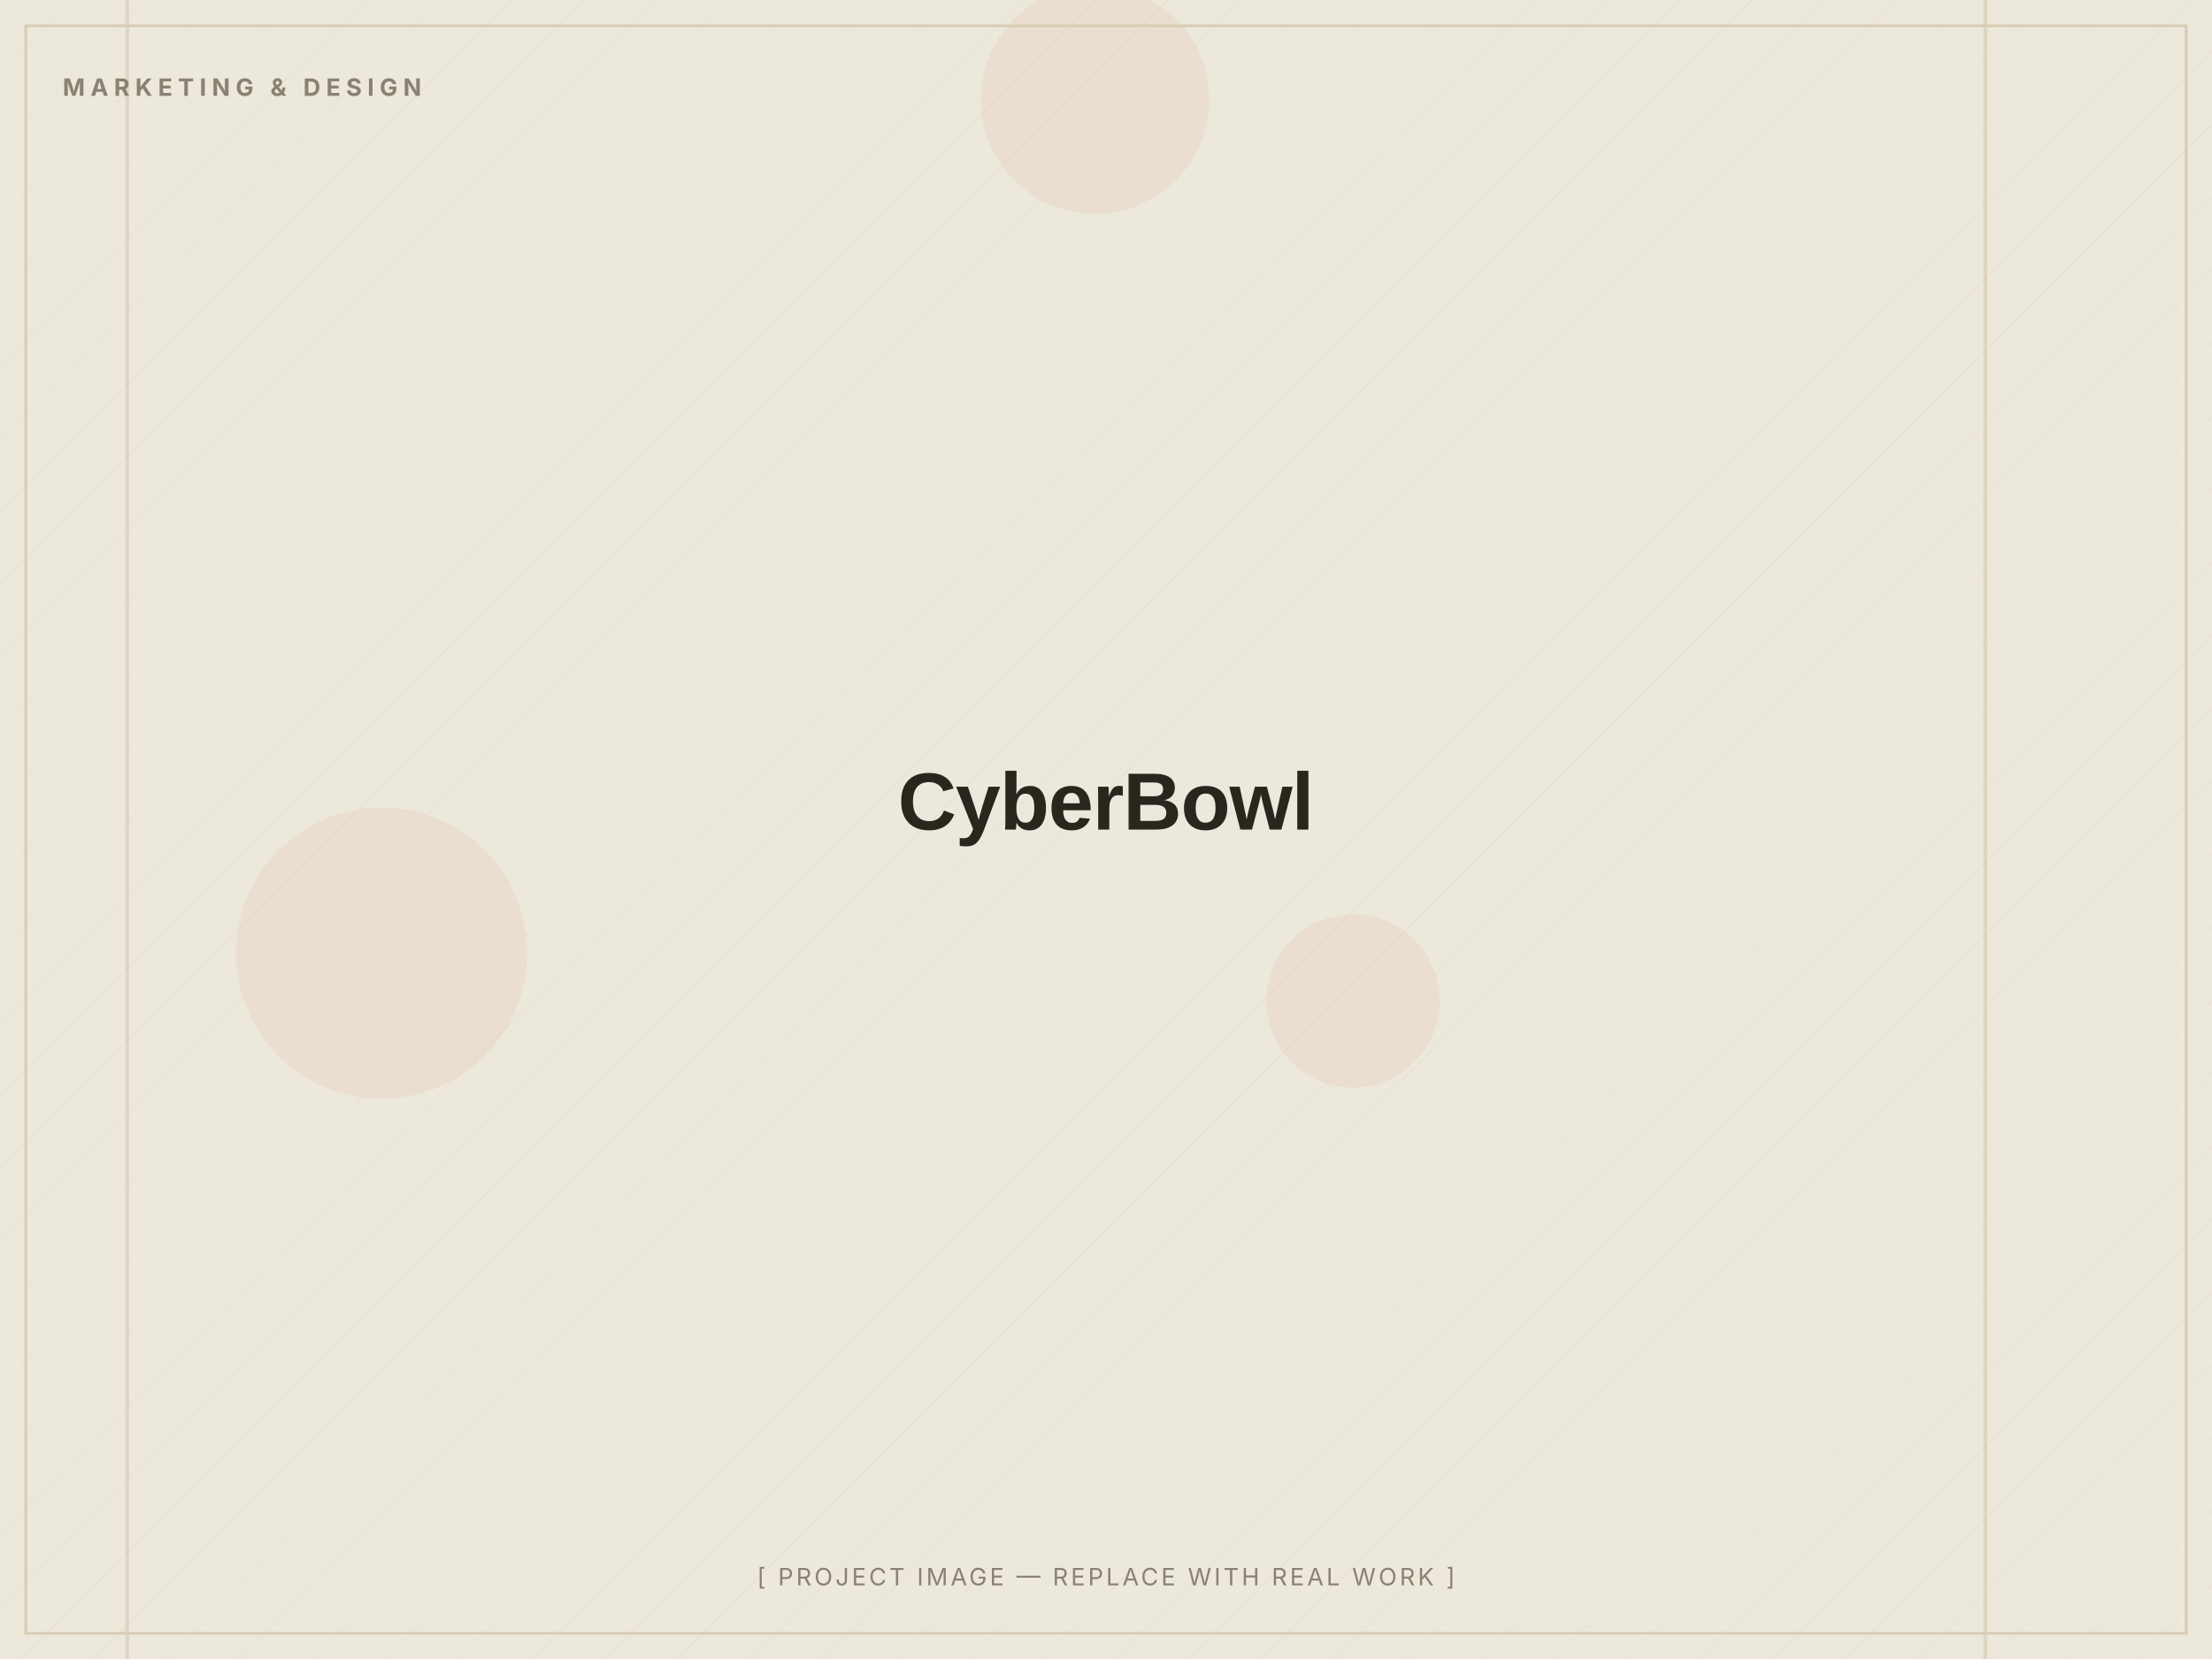
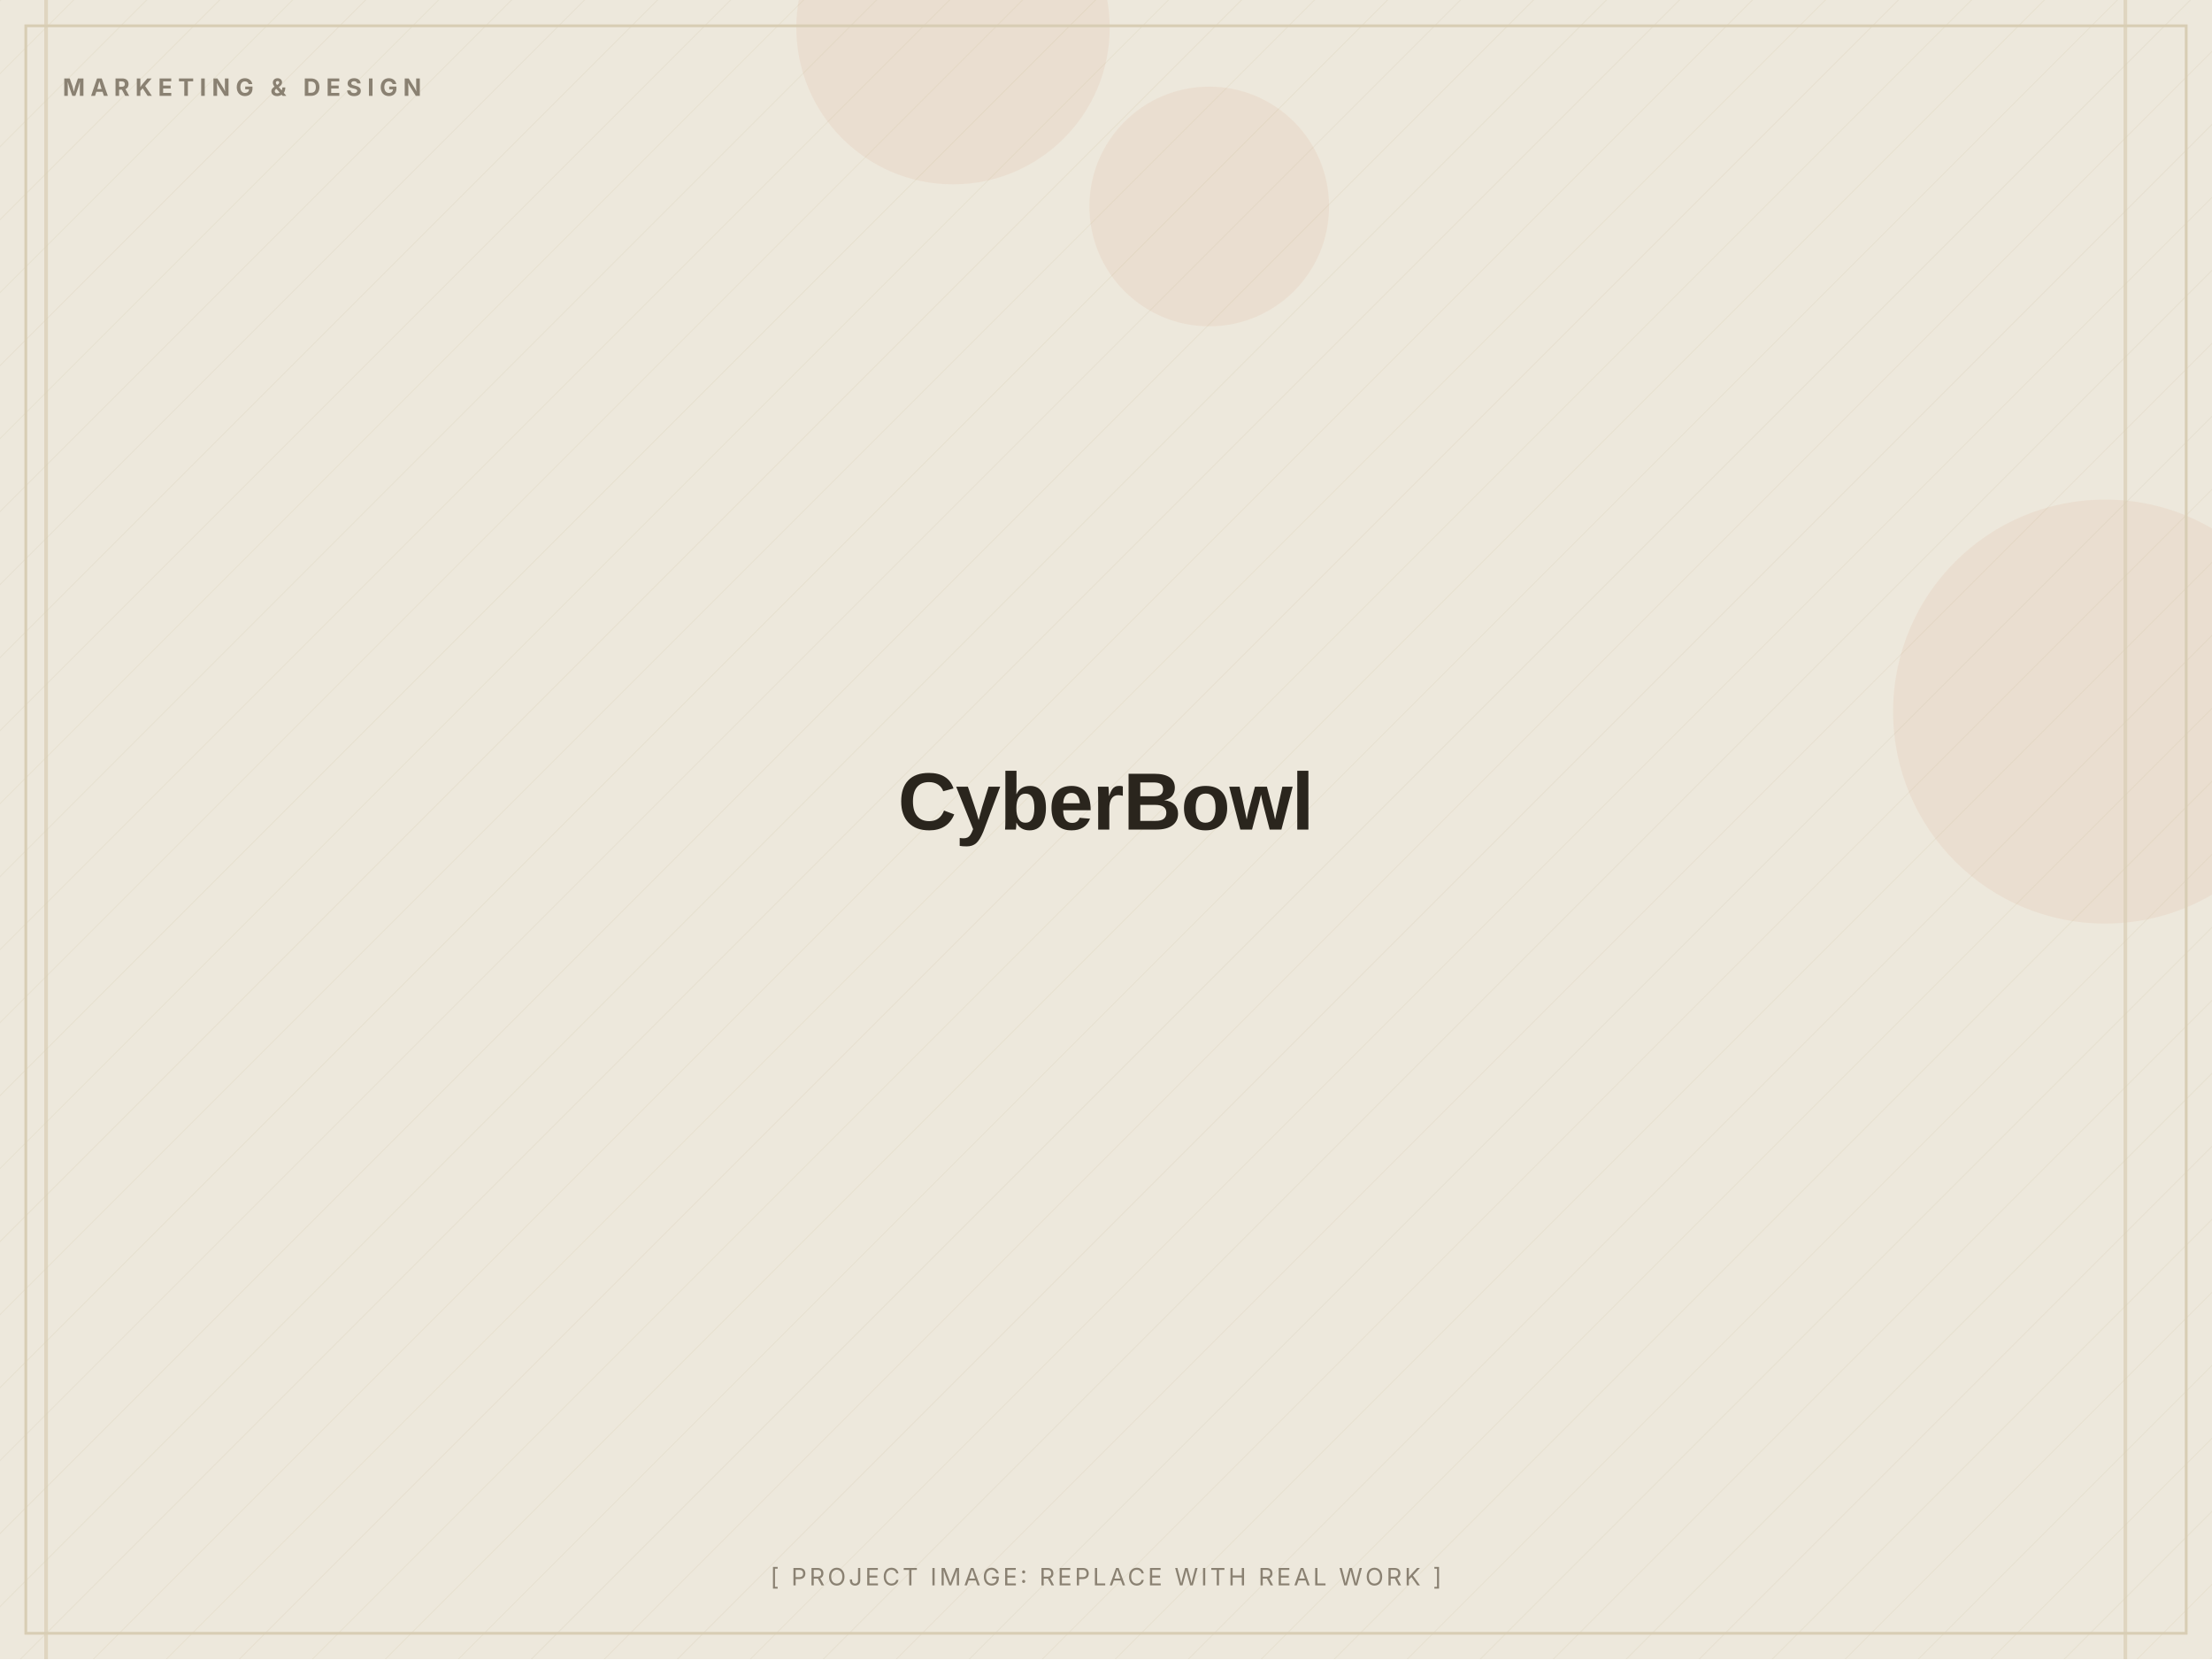
- <svg xmlns="http://www.w3.org/2000/svg" width="1200" height="900" viewBox="0 0 1200 900" role="img" aria-label="CyberBowl — placeholder image">
+ <svg xmlns="http://www.w3.org/2000/svg" width="1200" height="900" viewBox="0 0 1200 900" role="img" aria-label="CyberBowl (placeholder image)">
  <defs>
    <pattern id="d" width="28" height="28" patternUnits="userSpaceOnUse" patternTransform="rotate(45)">
      <line x1="0" y1="0" x2="0" y2="28" stroke="#D8CDB4" stroke-width="1" opacity="0.5" />
    </pattern>
  </defs>
  <rect width="1200" height="900" fill="#EDE8DC" />
  <rect width="1200" height="900" fill="url(#d)" opacity="0.55" />
-   <circle cx="207" cy="517" r="79" fill="#C2410C" opacity="0.06" />
-   <circle cx="594" cy="54" r="62" fill="#C2410C" opacity="0.06" />
-   <circle cx="734" cy="543" r="47" fill="#C2410C" opacity="0.06" />
-   <rect x="68" y="0" width="2" height="900" fill="#D8CDB4" opacity="0.7" />
-   <rect x="1076" y="0" width="2" height="900" fill="#D8CDB4" opacity="0.7" />
+   <circle cx="656" cy="112" r="65" fill="#C2410C" opacity="0.06" />
+   <circle cx="517" cy="15" r="85" fill="#C2410C" opacity="0.06" />
+   <circle cx="1142" cy="386" r="115" fill="#C2410C" opacity="0.06" />
+   <rect x="1152" y="0" width="2" height="900" fill="#D8CDB4" opacity="0.7" />
+   <rect x="24" y="0" width="2" height="900" fill="#D8CDB4" opacity="0.7" />
  <rect x="14" y="14" width="1172" height="872" fill="none" stroke="#D8CDB4" stroke-width="1.5" />
  <text x="34" y="52" font-family="Inter, Arial, sans-serif" font-weight="700" font-size="13" letter-spacing="3" fill="#8A8172">MARKETING &amp; DESIGN</text>
  <text x="600.0" y="450.0" text-anchor="middle" font-family="Archivo, Arial, sans-serif" font-weight="800" font-size="44" letter-spacing="-0.5" fill="#2A251D">CyberBowl</text>
-   <text x="600.0" y="860" text-anchor="middle" font-family="Inter, Arial, sans-serif" font-size="13" letter-spacing="1.5" fill="#8A8172">[ PROJECT IMAGE — REPLACE WITH REAL WORK ]</text>
+   <text x="600.0" y="860" text-anchor="middle" font-family="Inter, Arial, sans-serif" font-size="13" letter-spacing="1.5" fill="#8A8172">[ PROJECT IMAGE: REPLACE WITH REAL WORK ]</text>
</svg>
